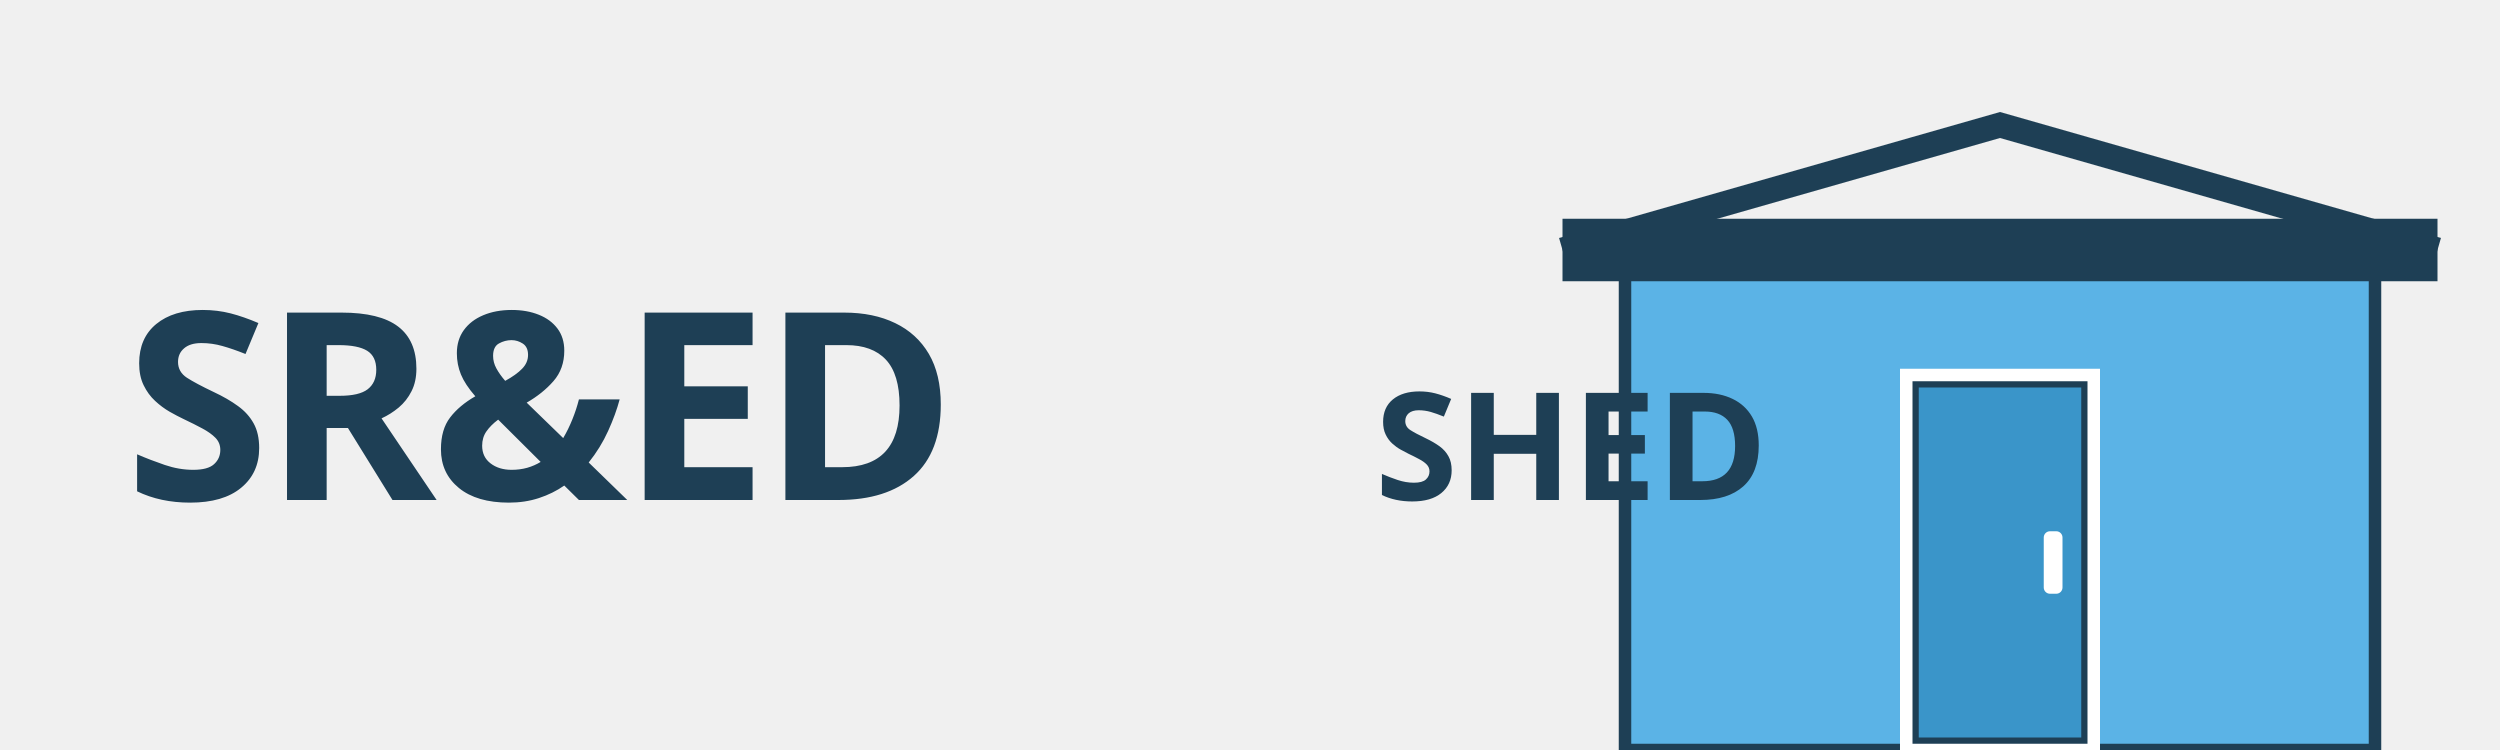
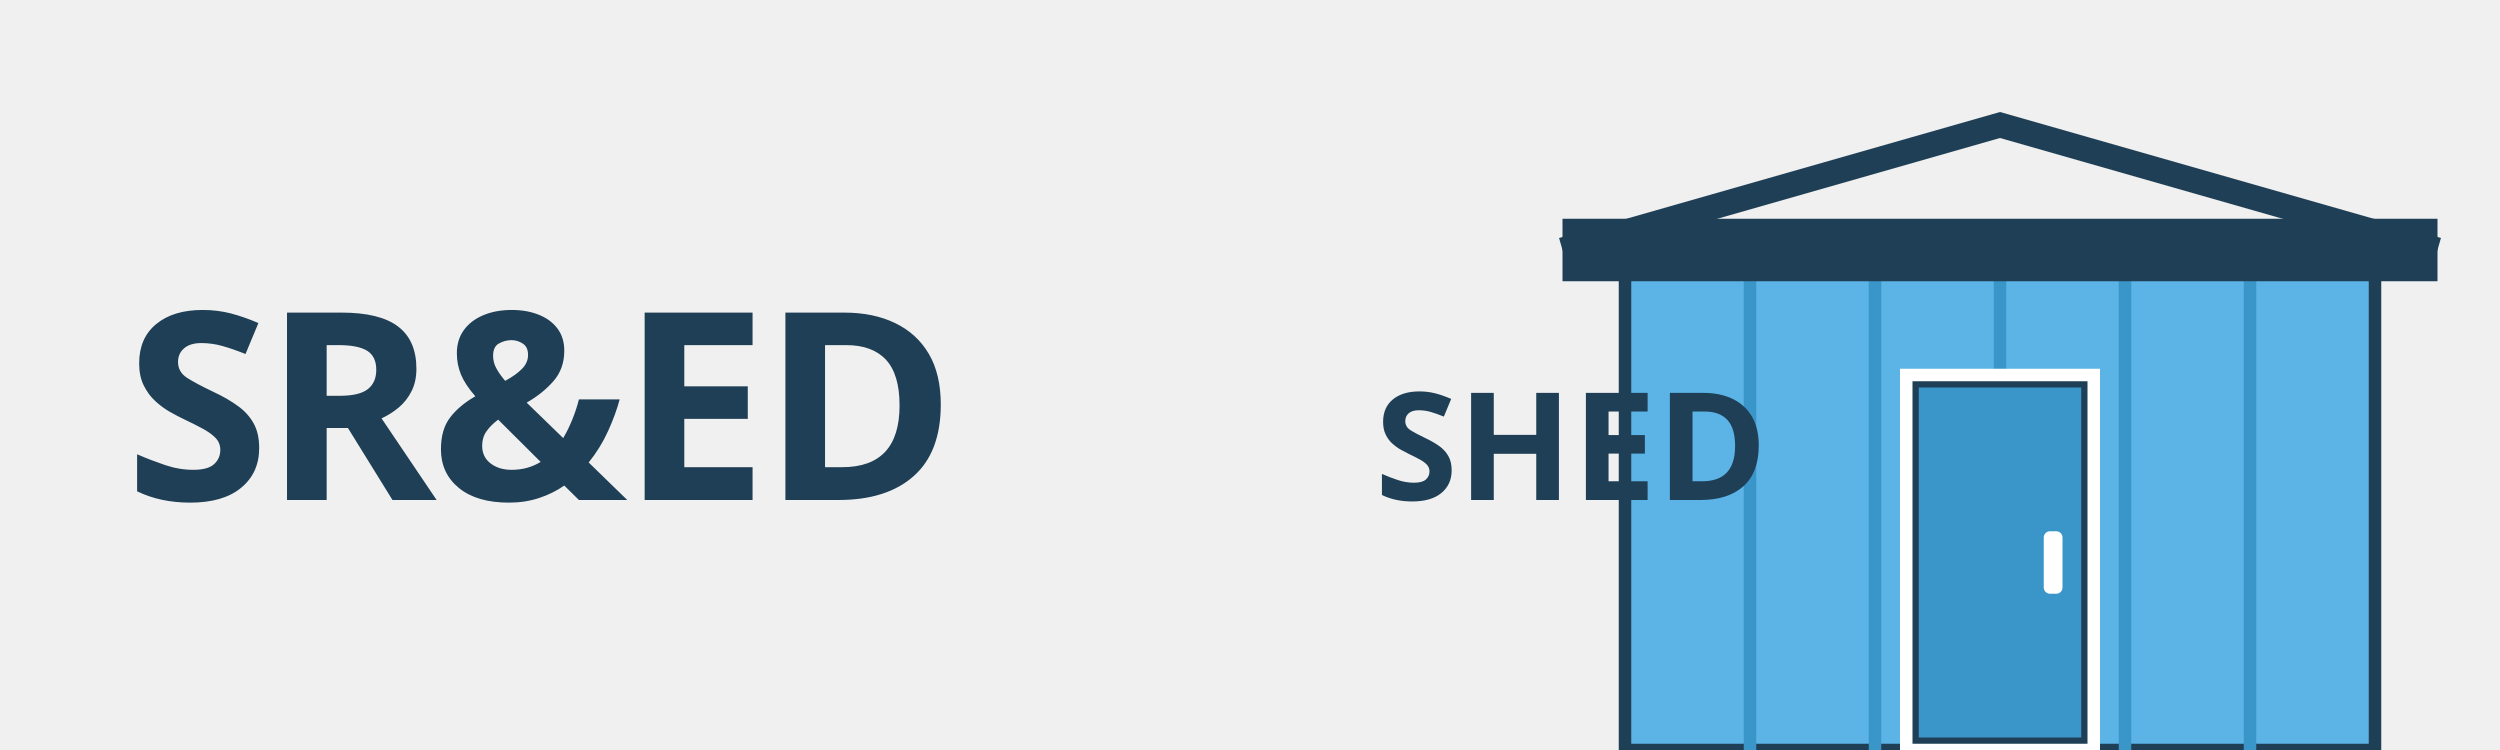
<svg xmlns="http://www.w3.org/2000/svg" viewBox="0 0 400 120" width="400" height="120">
  <text x="20" y="80" font-family="Arial Black, sans-serif" font-size="42" font-weight="900" fill="#1E3F55" letter-spacing="-1">
    SR&amp;ED
  </text>
  <g transform="translate(260, 20)">
    <rect x="0" y="20" width="120" height="80" fill="#5BB3E6" stroke="#1E3F55" stroke-width="2" />
+     <line x1="20" y1="20" x2="20" y2="100" stroke="#3A95C9" stroke-width="2" />
+     <line x1="40" y1="20" x2="40" y2="100" stroke="#3A95C9" stroke-width="2" />
+     <line x1="60" y1="20" x2="60" y2="100" stroke="#3A95C9" stroke-width="2" />
+     <line x1="80" y1="20" x2="80" y2="100" stroke="#3A95C9" stroke-width="2" />
+     <line x1="100" y1="20" x2="100" y2="100" stroke="#3A95C9" stroke-width="2" />
    <path d="M -10,20 L 60,0 L 130,20" fill="none" stroke="#1E3F55" stroke-width="4" />
    <rect x="-10" y="15" width="140" height="10" fill="#1E3F55" />
    <rect x="45" y="40" width="30" height="60" fill="#1E3F55" stroke="#FFFFFF" stroke-width="2" />
    <rect x="47" y="42" width="26" height="56" fill="#3A95C9" />
    <rect x="67" y="65" width="3" height="10" fill="#FFFFFF" rx="1" />
  </g>
  <text x="220" y="80" font-family="Arial Black, sans-serif" font-size="24" font-weight="900" fill="#1E3F55">
    SHED
  </text>
</svg>
